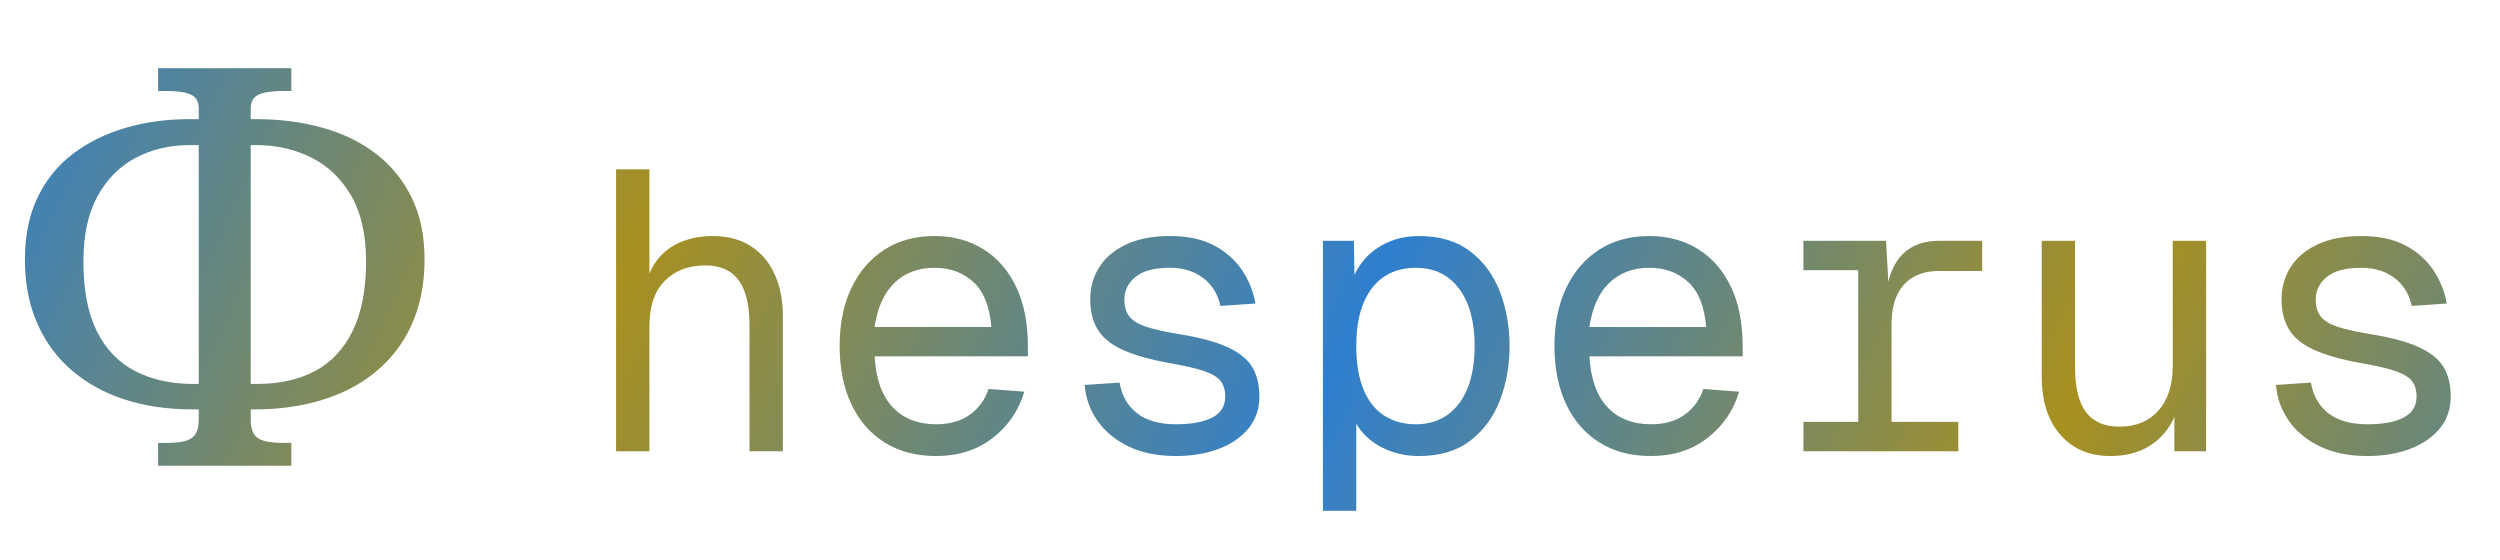
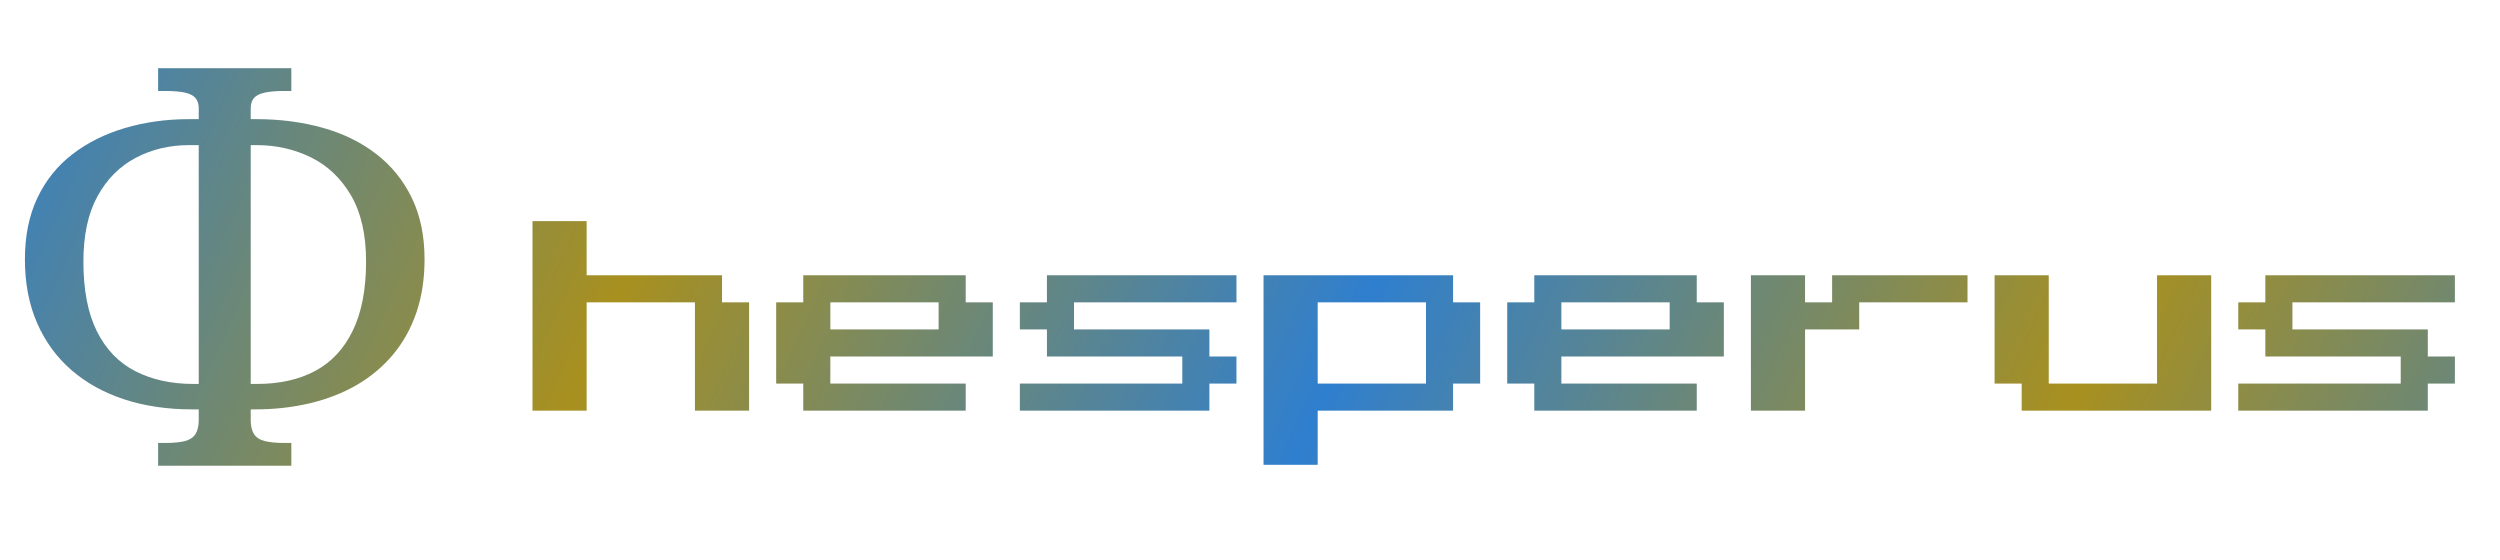
<svg xmlns="http://www.w3.org/2000/svg" width="554" height="124" viewBox="0 0 554 124" role="img" aria-label="hesperus">
  <defs>
    <linearGradient id="g" gradientUnits="userSpaceOnUse" x1="0" y1="0" x2="277" y2="124" spreadMethod="repeat">
      <stop offset="0" stop-color="#2f7fcf" />
      <stop offset="0.5" stop-color="#a8901f" />
      <stop offset="1" stop-color="#2f7fcf" />
      <animateTransform attributeName="gradientTransform" type="translate" values="0 0;277 124;0 0" keyTimes="0;0.5;1" calcMode="spline" keySplines="0.42 0 0.58 1;0.42 0 0.58 1" dur="6s" repeatCount="indefinite" />
    </linearGradient>
  </defs>
  <path fill="url(#g)" d="M35.04 103.2V98.16H36.6Q39.36 98.16 40.98 97.74Q42.6 97.32 43.32 96.18Q44.04 95.04 44.04 93.12V90.72H42.6Q34.32 90.72 27.54 88.5Q20.76 86.28 15.84 82.02Q10.92 77.76 8.22 71.58Q5.52 65.4 5.52 57.48Q5.52 49.68 8.28 43.86Q11.04 38.04 16.02 34.2Q21.0 30.36 27.66 28.38Q34.32 26.4 42.0 26.4H44.04V24.0Q44.04 22.56 43.32 21.72Q42.6 20.88 40.98 20.52Q39.36 20.16 36.6 20.16H35.04V15.12H64.56V20.16H63.0Q60.36 20.16 58.68 20.52Q57.0 20.88 56.28 21.72Q55.56 22.56 55.56 24.0V26.4H56.76Q64.68 26.4 71.52 28.32Q78.36 30.24 83.4 34.14Q88.44 38.04 91.26 43.86Q94.08 49.68 94.08 57.48Q94.08 63.96 92.28 69.24Q90.48 74.52 87.12 78.54Q83.76 82.56 79.14 85.26Q74.52 87.96 68.76 89.34Q63.0 90.72 56.52 90.72H55.56V93.12Q55.56 95.04 56.28 96.18Q57.0 97.32 58.68 97.74Q60.36 98.16 63.0 98.16H64.56V103.2ZM44.04 85.08V32.16H41.88Q35.4 32.16 30.06 34.98Q24.72 37.8 21.6 43.5Q18.48 49.2 18.48 57.96Q18.48 67.44 21.48 73.44Q24.48 79.44 30.0 82.26Q35.52 85.08 42.84 85.08ZM55.56 85.08H57.0Q64.44 85.08 69.84 82.2Q75.24 79.32 78.18 73.26Q81.12 67.2 81.12 57.96Q81.12 48.96 77.76 43.26Q74.4 37.56 68.88 34.86Q63.36 32.16 56.88 32.16H55.56Z" />
-   <path fill="url(#g)" d="M136.52 100.0V37.52H143.912V63.656L143.032 63.48Q143.912 59.608 146.024 57.144Q148.136 54.68 151.216 53.492Q154.296 52.304 157.904 52.304Q162.92 52.304 166.396 54.548Q169.872 56.792 171.676 60.796Q173.48 64.8 173.48 69.992V100.0H166.088V72.104Q166.088 65.328 163.668 62.072Q161.248 58.816 156.32 58.816Q150.688 58.816 147.3 62.248Q143.912 65.68 143.912 72.192V100.0Z M207.448 101.056Q200.848 101.056 196.052 98.064Q191.256 95.072 188.66 89.572Q186.064 84.072 186.064 76.68Q186.064 69.288 188.66 63.832Q191.256 58.376 195.964 55.34Q200.672 52.304 207.096 52.304Q213.168 52.304 217.832 55.164Q222.496 58.024 225.136 63.48Q227.776 68.936 227.776 76.768V78.968H193.808Q194.248 86.448 197.812 90.232Q201.376 94.016 207.448 94.016Q212.024 94.016 214.972 91.86Q217.92 89.704 219.064 86.184L226.984 86.8Q225.136 93.048 219.988 97.052Q214.84 101.056 207.448 101.056ZM193.808 72.456H219.68Q219.152 65.68 215.72 62.512Q212.288 59.344 207.096 59.344Q201.728 59.344 198.252 62.644Q194.776 65.944 193.808 72.456Z M260.6 101.056Q254.528 101.056 250.128 98.944Q245.728 96.832 243.22 93.268Q240.712 89.704 240.36 85.304L248.104 84.776Q248.808 89.088 251.932 91.552Q255.056 94.016 260.6 94.016Q265.792 94.016 268.652 92.52Q271.512 91.024 271.512 87.856Q271.512 85.832 270.544 84.512Q269.576 83.192 266.936 82.268Q264.296 81.344 259.192 80.464Q252.416 79.232 248.588 77.428Q244.76 75.624 243.176 72.896Q241.592 70.168 241.592 66.384Q241.592 62.336 243.616 59.168Q245.64 56.0 249.6 54.152Q253.56 52.304 259.28 52.304Q265.088 52.304 269.004 54.372Q272.92 56.44 275.208 59.828Q277.496 63.216 278.2 67.264L270.456 67.792Q269.928 65.328 268.476 63.436Q267.024 61.544 264.692 60.444Q262.36 59.344 259.192 59.344Q254.088 59.344 251.624 61.368Q249.16 63.392 249.16 66.384Q249.16 68.76 250.304 70.168Q251.448 71.576 254.0 72.412Q256.552 73.248 260.776 73.952Q267.992 75.096 271.952 76.9Q275.912 78.704 277.496 81.344Q279.08 83.984 279.08 87.856Q279.08 91.992 276.66 94.94Q274.24 97.888 270.06 99.472Q265.88 101.056 260.6 101.056Z M293.16 113.2V53.36H300.024L300.2 63.92L299.144 63.392Q300.904 57.936 304.996 55.12Q309.088 52.304 314.456 52.304Q321.408 52.304 325.852 55.736Q330.296 59.168 332.408 64.712Q334.52 70.256 334.52 76.68Q334.52 83.104 332.408 88.648Q330.296 94.192 325.852 97.624Q321.408 101.056 314.456 101.056Q310.848 101.056 307.724 99.824Q304.6 98.592 302.444 96.392Q300.288 94.192 299.496 91.2L300.552 89.968V113.2ZM313.752 94.016Q319.824 94.016 323.3 89.44Q326.776 84.864 326.776 76.68Q326.776 68.496 323.3 63.92Q319.824 59.344 313.752 59.344Q309.704 59.344 306.756 61.28Q303.808 63.216 302.18 67.088Q300.552 70.96 300.552 76.68Q300.552 82.4 302.136 86.272Q303.72 90.144 306.712 92.08Q309.704 94.016 313.752 94.016Z M365.848 101.056Q359.248 101.056 354.452 98.064Q349.656 95.072 347.06 89.572Q344.464 84.072 344.464 76.68Q344.464 69.288 347.06 63.832Q349.656 58.376 354.364 55.34Q359.072 52.304 365.496 52.304Q371.568 52.304 376.232 55.164Q380.896 58.024 383.536 63.48Q386.176 68.936 386.176 76.768V78.968H352.208Q352.648 86.448 356.212 90.232Q359.776 94.016 365.848 94.016Q370.424 94.016 373.372 91.86Q376.32 89.704 377.464 86.184L385.384 86.8Q383.536 93.048 378.388 97.052Q373.24 101.056 365.848 101.056ZM352.208 72.456H378.08Q377.552 65.68 374.12 62.512Q370.688 59.344 365.496 59.344Q360.128 59.344 356.652 62.644Q353.176 65.944 352.208 72.456Z M399.64 100.0V93.488H415.392L411.784 97.008V56.264L415.392 59.872H399.64V53.36H417.944L418.648 65.856L417.944 65.328Q418.648 59.256 421.64 56.308Q424.632 53.36 429.648 53.36H439.24V60.048H429.736Q426.304 60.048 423.972 61.412Q421.64 62.776 420.408 65.372Q419.176 67.968 419.176 71.84V97.008L415.656 93.488H433.96V100.0Z M467.664 101.056Q460.712 101.056 456.576 96.348Q452.44 91.64 452.44 83.368V53.36H459.832V81.344Q459.832 88.12 462.252 91.332Q464.672 94.544 469.688 94.544Q475.144 94.544 478.312 90.98Q481.48 87.416 481.48 81.168V53.36H488.872V100.0H481.832V88.472L482.976 89.088Q481.568 94.808 477.608 97.932Q473.648 101.056 467.664 101.056Z M524.6 101.056Q518.528 101.056 514.128 98.944Q509.728 96.832 507.22 93.268Q504.712 89.704 504.36 85.304L512.104 84.776Q512.808 89.088 515.932 91.552Q519.056 94.016 524.6 94.016Q529.792 94.016 532.652 92.52Q535.512 91.024 535.512 87.856Q535.512 85.832 534.544 84.512Q533.576 83.192 530.936 82.268Q528.296 81.344 523.192 80.464Q516.416 79.232 512.588 77.428Q508.76 75.624 507.176 72.896Q505.592 70.168 505.592 66.384Q505.592 62.336 507.616 59.168Q509.64 56.0 513.6 54.152Q517.56 52.304 523.28 52.304Q529.088 52.304 533.004 54.372Q536.92 56.44 539.208 59.828Q541.496 63.216 542.2 67.264L534.456 67.792Q533.928 65.328 532.476 63.436Q531.024 61.544 528.692 60.444Q526.36 59.344 523.192 59.344Q518.088 59.344 515.624 61.368Q513.16 63.392 513.16 66.384Q513.16 68.76 514.304 70.168Q515.448 71.576 518.0 72.412Q520.552 73.248 524.776 73.952Q531.992 75.096 535.952 76.9Q539.912 78.704 541.496 81.344Q543.08 83.984 543.08 87.856Q543.08 91.992 540.66 94.94Q538.24 97.888 534.06 99.472Q529.88 101.056 524.6 101.056Z" />
+   <path fill="url(#g)" d="M118 49h12v6h-12zM118 55h12v6h-12zM118 61h42v6h-42zM178 61h36v6h-36zM232 61h42v6h-42zM280 61h42v6h-42zM340 61h36v6h-36zM388 61h12v6h-12zM406 61h30v6h-30zM442 61h12v6h-12zM478 61h12v6h-12zM502 61h42v6h-42zM118 67h12v6h-12zM154 67h12v6h-12zM172 67h12v6h-12zM208 67h12v6h-12zM226 67h12v6h-12zM280 67h12v6h-12zM316 67h12v6h-12zM334 67h12v6h-12zM370 67h12v6h-12zM388 67h24v6h-24zM442 67h12v6h-12zM478 67h12v6h-12zM496 67h12v6h-12zM118 73h12v6h-12zM154 73h12v6h-12zM172 73h48v6h-48zM232 73h36v6h-36zM280 73h12v6h-12zM316 73h12v6h-12zM334 73h48v6h-48zM388 73h12v6h-12zM442 73h12v6h-12zM478 73h12v6h-12zM502 73h36v6h-36zM118 79h12v6h-12zM154 79h12v6h-12zM172 79h12v6h-12zM262 79h12v6h-12zM280 79h12v6h-12zM316 79h12v6h-12zM334 79h12v6h-12zM388 79h12v6h-12zM442 79h12v6h-12zM478 79h12v6h-12zM532 79h12v6h-12zM118 85h12v6h-12zM154 85h12v6h-12zM178 85h36v6h-36zM226 85h42v6h-42zM280 85h42v6h-42zM340 85h36v6h-36zM388 85h12v6h-12zM448 85h42v6h-42zM496 85h42v6h-42zM280 91h12v6h-12zM280 97h12v6h-12z" />
</svg>
